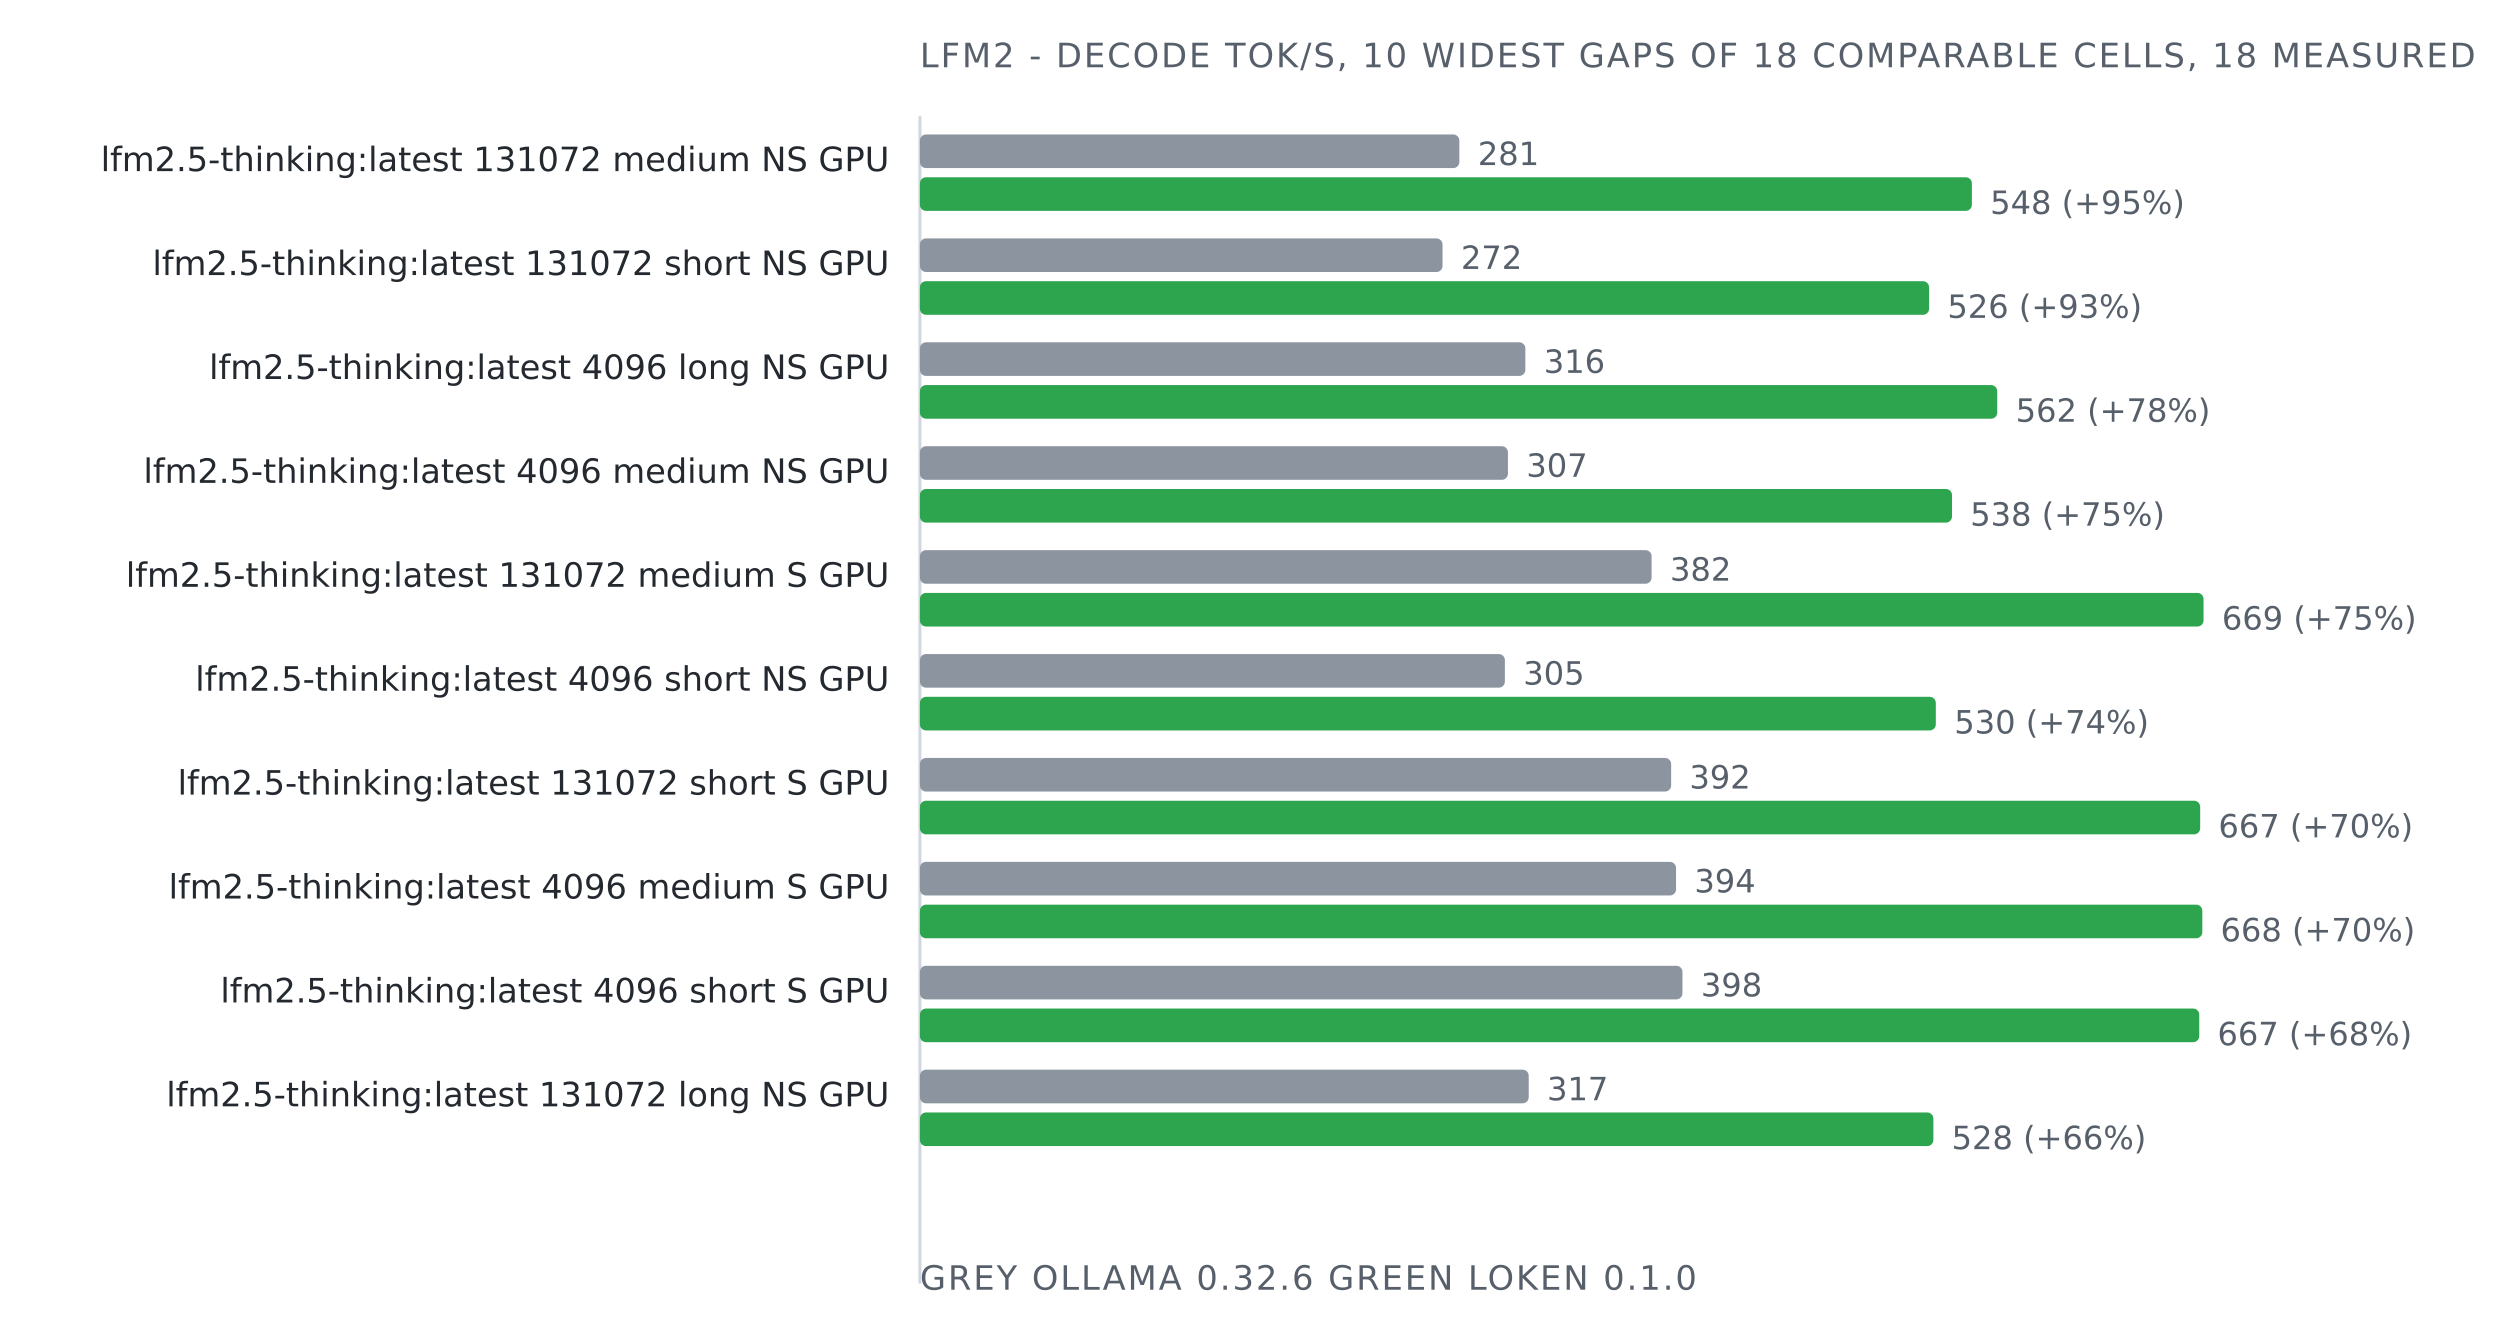
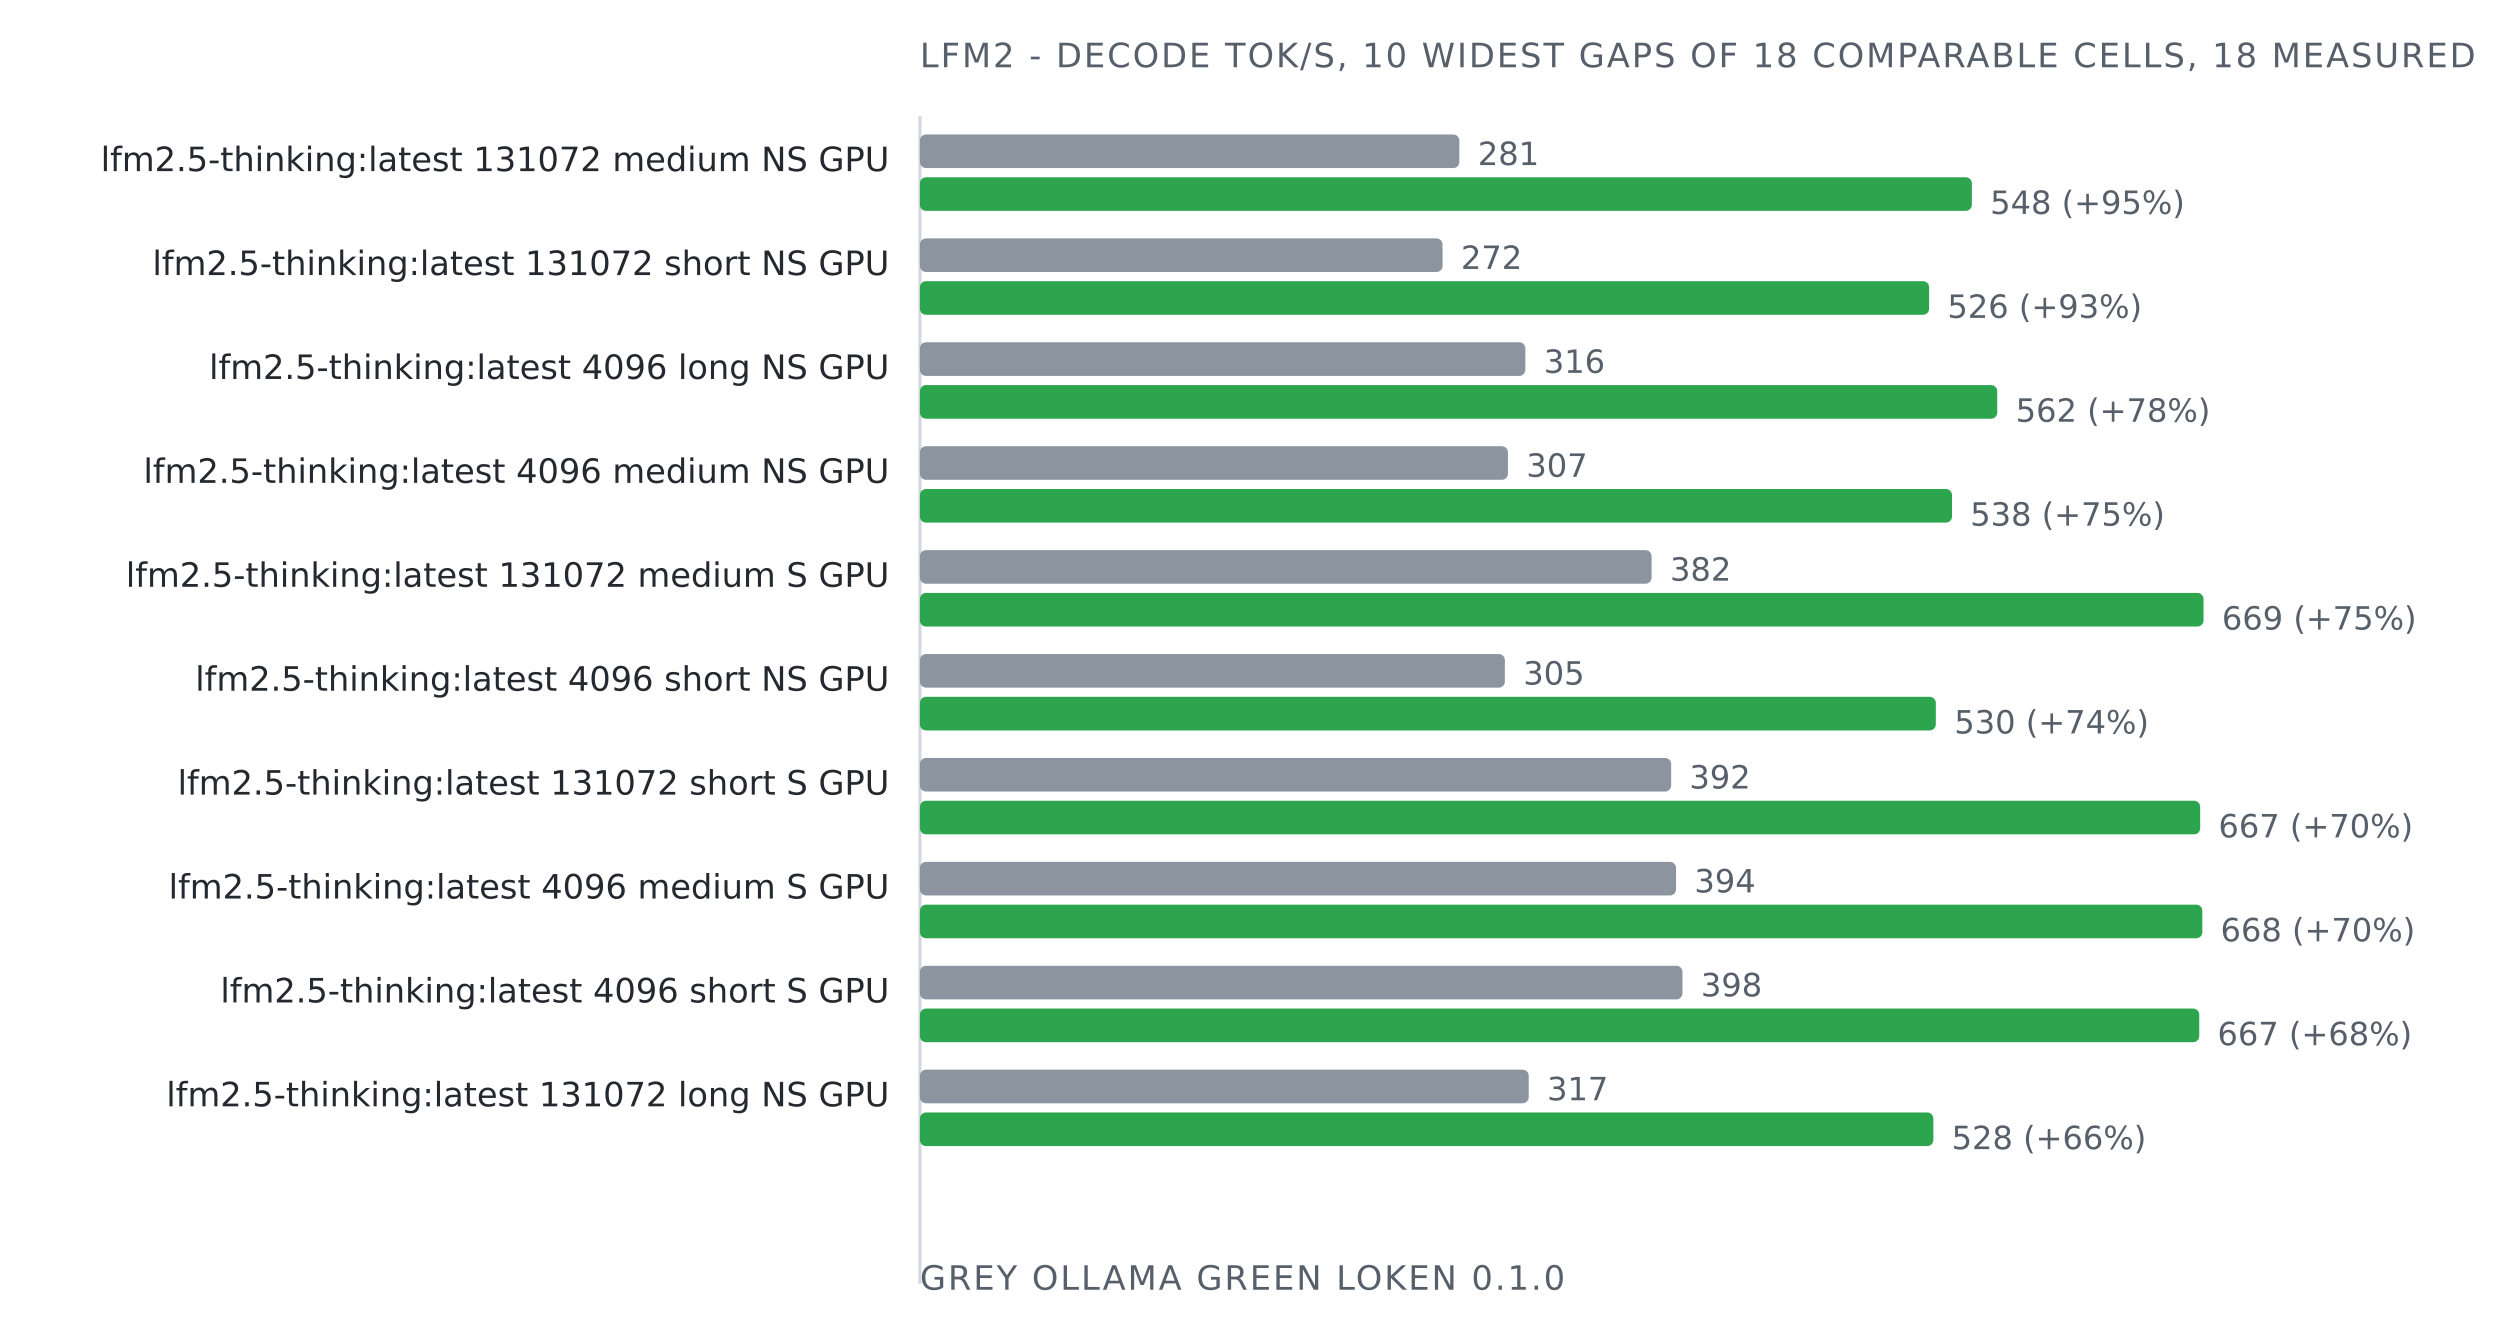
<svg xmlns="http://www.w3.org/2000/svg" width="818" height="436" viewBox="0 0 818 436" font-family="DejaVu Sans, Liberation Sans, Helvetica, Arial, sans-serif">
  <style>.t{fill:#57606a;font-size:10.5px}.m{fill:#24292f;font-size:11px}.h{fill:#57606a;font-size:11px;letter-spacing:.06em}.o{fill:#8c959f}.l{fill:#2da44e}.ax{stroke:#d0d7de;stroke-width:1}@media (prefers-color-scheme:dark){.t,.h{fill:#8b949e}.m{fill:#e6edf3}.o{fill:#6e7681}.l{fill:#3fb950}.ax{stroke:#30363d}}</style>
  <text class="h" x="301" y="22">LFM2 - DECODE TOK/S, 10 WIDEST GAPS OF 18 COMPARABLE CELLS, 18 MEASURED</text>
  <line class="ax" x1="301" y1="38" x2="301" y2="420" />
  <text class="m" x="291" y="56" text-anchor="end">lfm2.5-thinking:latest 131072 medium NS GPU</text>
  <rect class="o" x="301" y="44" width="176.5" height="11" rx="2" />
  <rect class="l" x="301" y="58" width="344.2" height="11" rx="2" />
  <text class="t" x="483.548" y="54">281</text>
  <text class="t" x="651.184" y="70">548  (+95%)</text>
  <text class="m" x="291" y="90" text-anchor="end">lfm2.5-thinking:latest 131072 short NS GPU</text>
  <rect class="o" x="301" y="78" width="171.0" height="11" rx="2" />
  <rect class="l" x="301" y="92" width="330.2" height="11" rx="2" />
  <text class="t" x="478.025" y="88">272</text>
  <text class="t" x="637.188" y="104">526  (+93%)</text>
  <text class="m" x="291" y="124" text-anchor="end">lfm2.5-thinking:latest 4096 long NS GPU</text>
  <rect class="o" x="301" y="112" width="198.1" height="11" rx="2" />
  <rect class="l" x="301" y="126" width="352.5" height="11" rx="2" />
  <text class="t" x="505.138" y="122">316</text>
  <text class="t" x="659.531" y="138">562  (+78%)</text>
  <text class="m" x="291" y="158" text-anchor="end">lfm2.5-thinking:latest 4096 medium NS GPU</text>
  <rect class="o" x="301" y="146" width="192.4" height="11" rx="2" />
  <rect class="l" x="301" y="160" width="337.7" height="11" rx="2" />
  <text class="t" x="499.427" y="156">307</text>
  <text class="t" x="644.657" y="172">538  (+75%)</text>
  <text class="m" x="291" y="192" text-anchor="end">lfm2.5-thinking:latest 131072 medium S GPU</text>
  <rect class="o" x="301" y="180" width="239.4" height="11" rx="2" />
  <rect class="l" x="301" y="194" width="420.0" height="11" rx="2" />
  <text class="t" x="546.435" y="190">382</text>
  <text class="t" x="727.0" y="206">669  (+75%)</text>
  <text class="m" x="291" y="226" text-anchor="end">lfm2.5-thinking:latest 4096 short NS GPU</text>
  <rect class="o" x="301" y="214" width="191.4" height="11" rx="2" />
  <rect class="l" x="301" y="228" width="332.4" height="11" rx="2" />
  <text class="t" x="498.423" y="224">305</text>
  <text class="t" x="639.448" y="240">530  (+74%)</text>
  <text class="m" x="291" y="260" text-anchor="end">lfm2.5-thinking:latest 131072 short S GPU</text>
  <rect class="o" x="301" y="248" width="245.8" height="11" rx="2" />
  <rect class="l" x="301" y="262" width="418.9" height="11" rx="2" />
  <text class="t" x="552.774" y="258">392</text>
  <text class="t" x="725.87" y="274">667  (+70%)</text>
  <text class="m" x="291" y="294" text-anchor="end">lfm2.5-thinking:latest 4096 medium S GPU</text>
  <rect class="o" x="301" y="282" width="247.4" height="11" rx="2" />
  <rect class="l" x="301" y="296" width="419.6" height="11" rx="2" />
  <text class="t" x="554.406" y="292">394</text>
  <text class="t" x="726.561" y="308">668  (+70%)</text>
  <text class="m" x="291" y="328" text-anchor="end">lfm2.5-thinking:latest 4096 short S GPU</text>
  <rect class="o" x="301" y="316" width="249.5" height="11" rx="2" />
  <rect class="l" x="301" y="330" width="418.6" height="11" rx="2" />
  <text class="t" x="556.54" y="326">398</text>
  <text class="t" x="725.556" y="342">667  (+68%)</text>
  <text class="m" x="291" y="362" text-anchor="end">lfm2.5-thinking:latest 131072 long NS GPU</text>
  <rect class="o" x="301" y="350" width="199.2" height="11" rx="2" />
  <rect class="l" x="301" y="364" width="331.6" height="11" rx="2" />
  <text class="t" x="506.205" y="360">317</text>
  <text class="t" x="638.569" y="376">528  (+66%)</text>
-   <text class="h" x="301" y="422">GREY OLLAMA 0.32.6   GREEN LOKEN 0.1.0</text>
+   <text class="h" x="301" y="422">GREY OLLAMA   GREEN LOKEN 0.1.0</text>
</svg>
